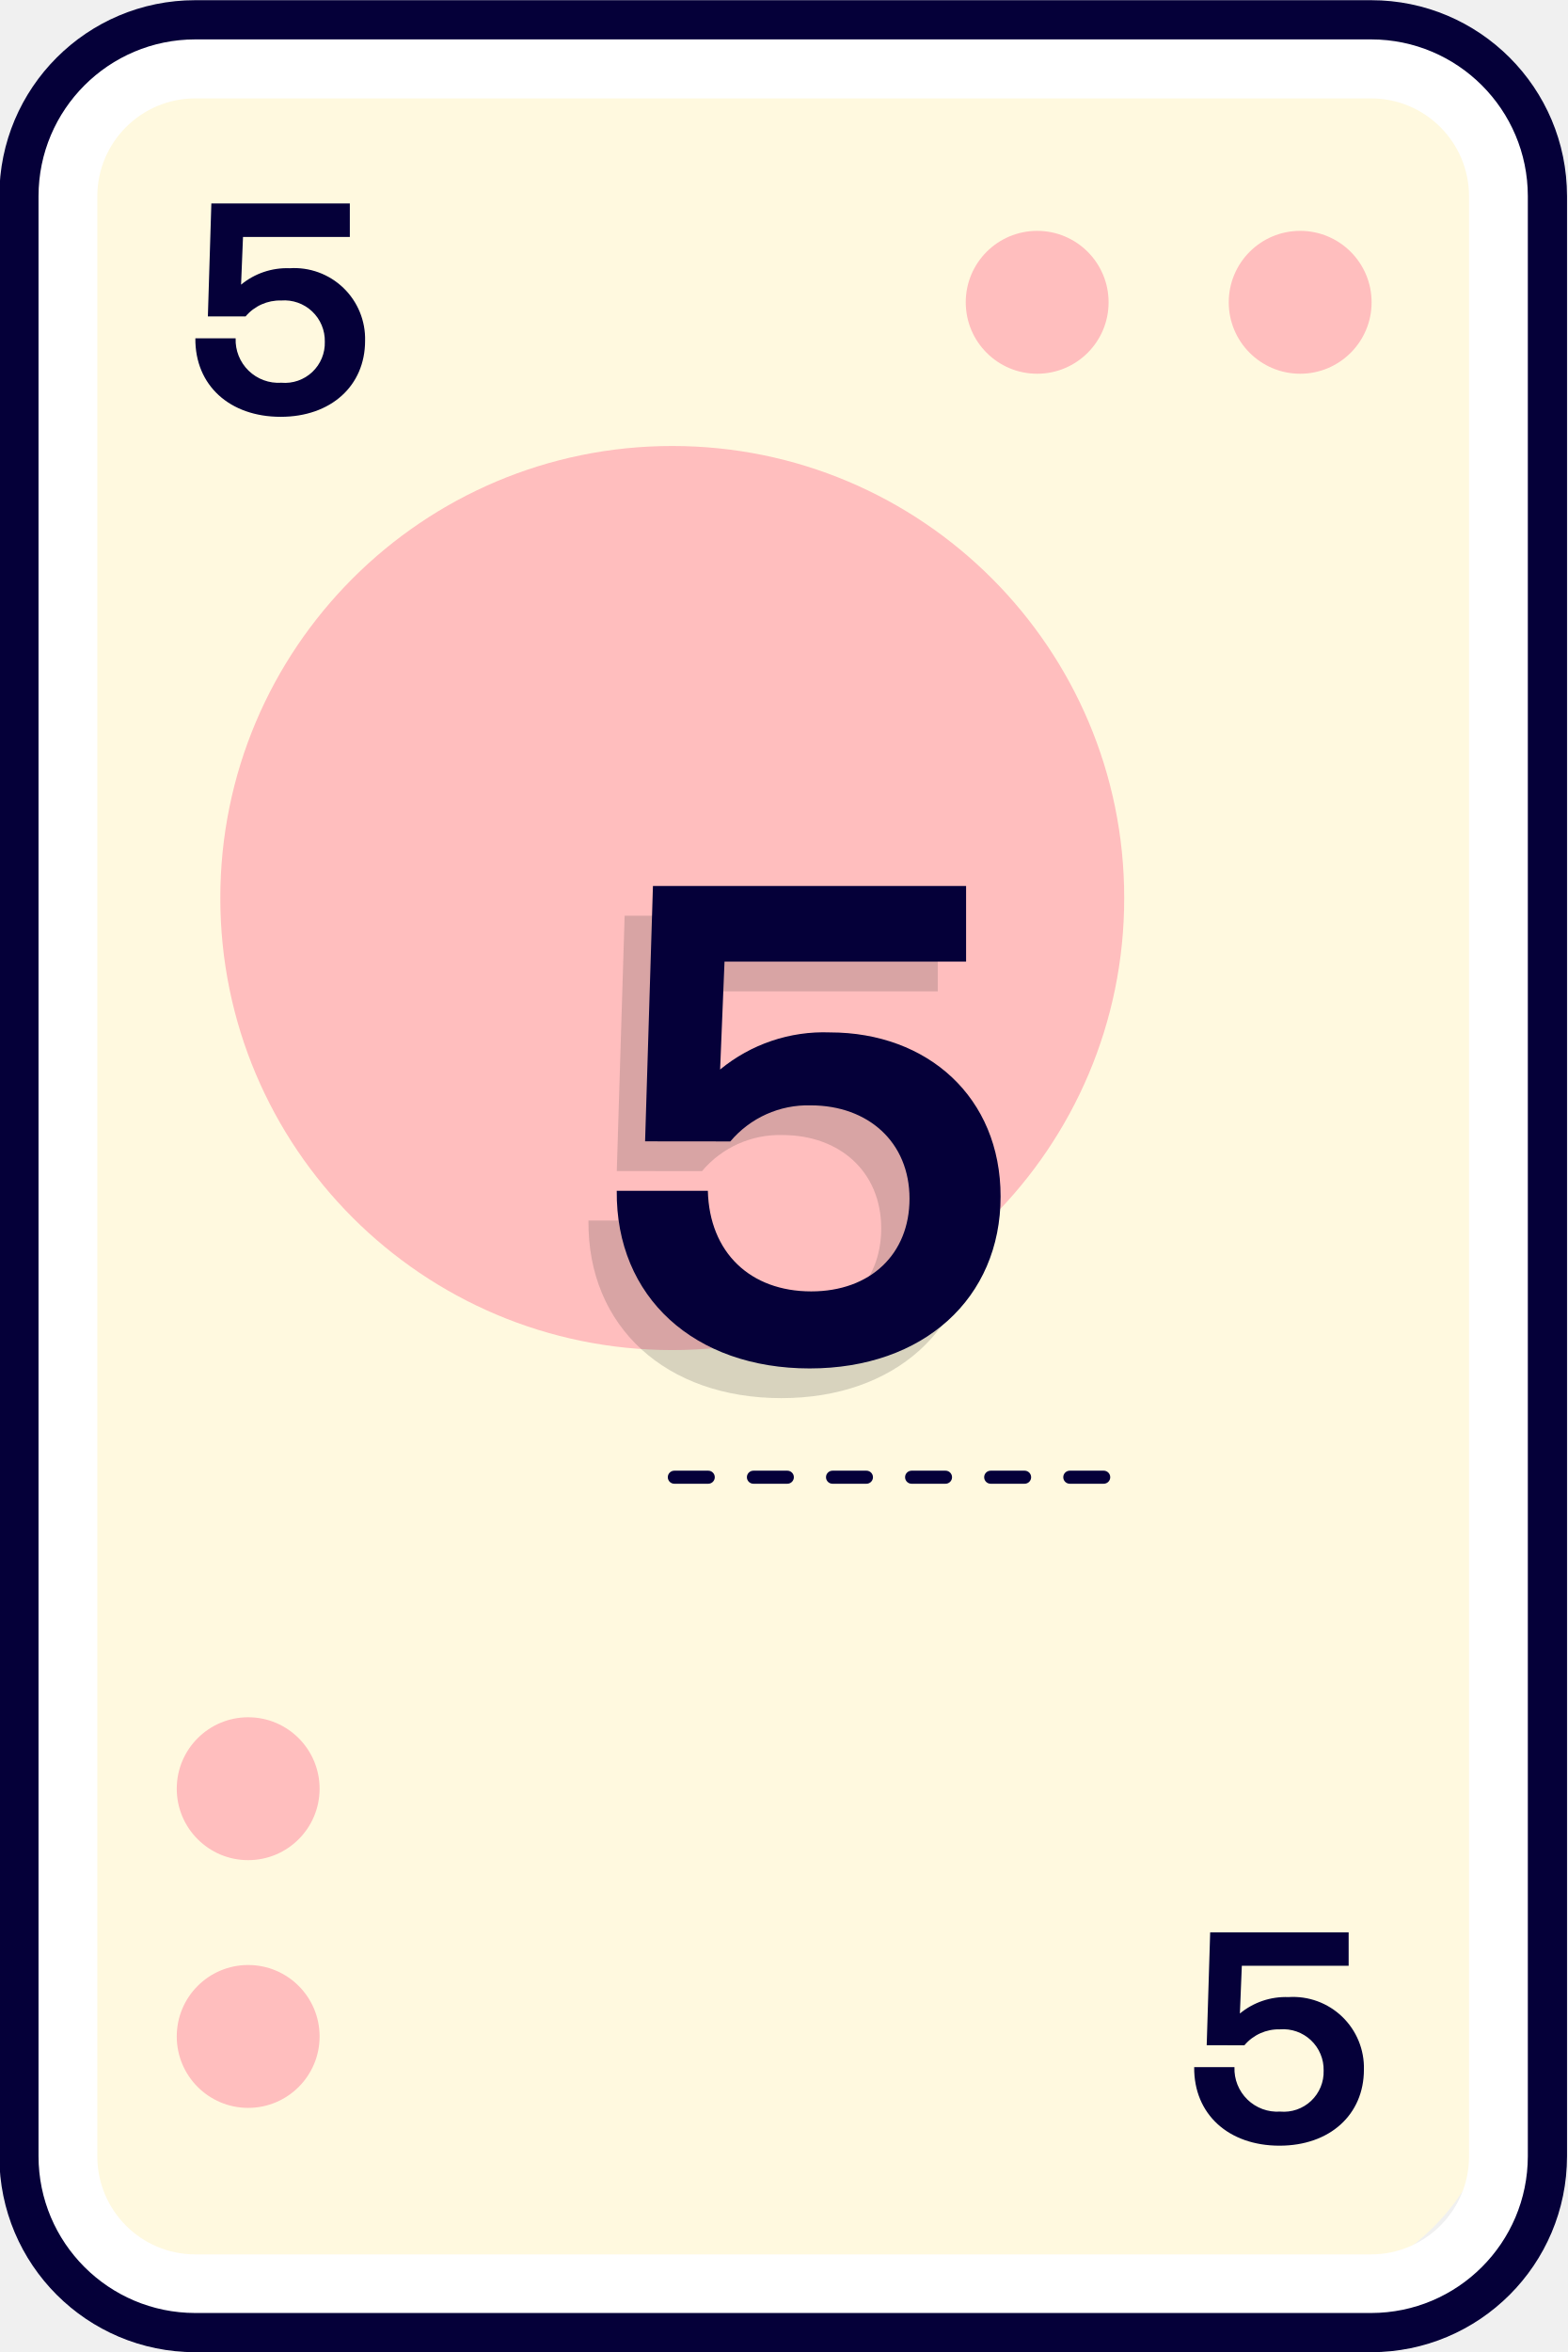
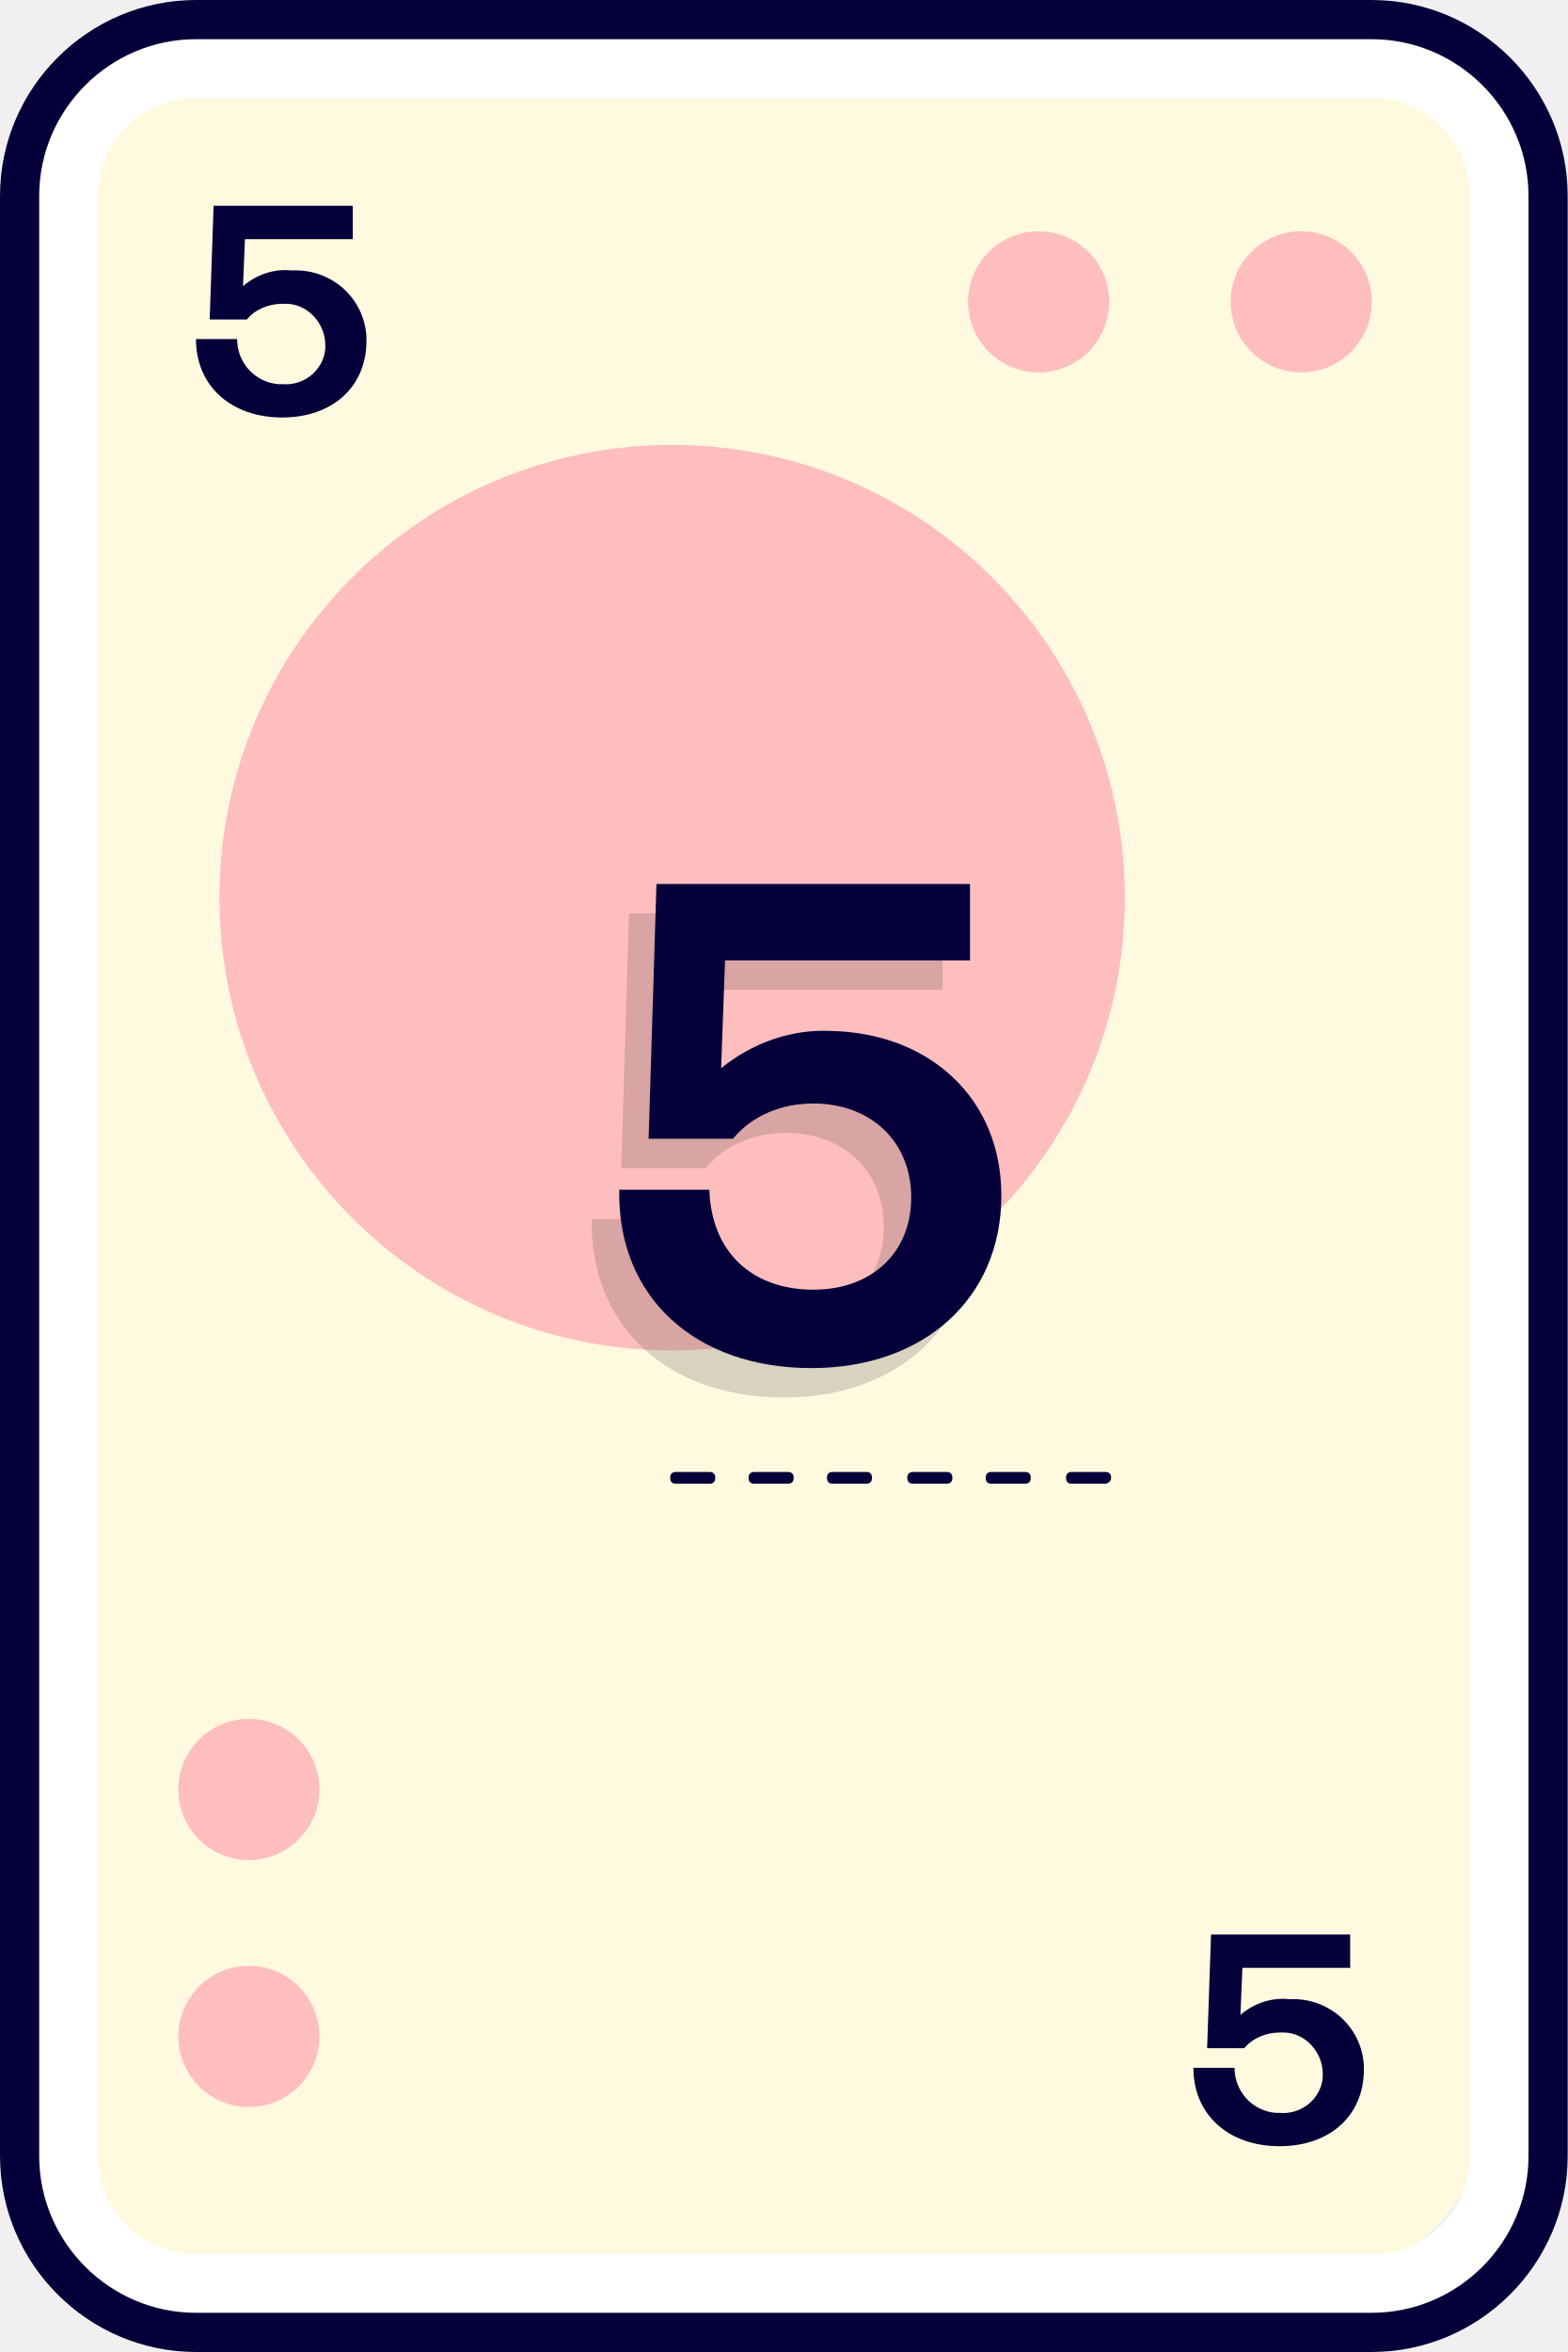
- <svg xmlns="http://www.w3.org/2000/svg" id="Layer_1" data-name="Layer 1" viewBox="0 0 120 180">
-   <defs>
-     <style>
-       .cls-1 {
-         fill: #fff9df;
-       }
- 
-       .cls-2 {
-         fill: #ffbebe;
-       }
- 
-       .cls-3 {
-         fill: #050039;
-       }
- 
-       .cls-4 {
-         opacity: 0.2;
-       }
- 
-       .cls-5 {
-         fill: #3d3d3d;
-       }
- 
-       .cls-6 {
-         fill: #fff;
-       }
-     </style>
-   </defs>
-   <rect class="cls-1" x="-27.376" y="33.332" width="172.563" height="111.913" rx="17.527" ry="17.527" transform="translate(148.1941 30.3834) rotate(90)" />
+ <svg xmlns="http://www.w3.org/2000/svg" version="1.1" id="Layer_1" x="0px" y="0px" viewBox="0 0 80 120" style="enable-background:new 0 0 80 120;" xml:space="preserve">
+   <style type="text/css">
+ 	.st0{fill:#FFF9DF;}
+ 	.st1{fill:#FFBEBE;}
+ 	.st2{fill:#050039;}
+ 	.st3{opacity:0.2;}
+ 	.st4{fill:#3D3D3D;}
+ 	.st5{fill:#FFFFFF;}
+ </style>
+   <path class="st0" d="M76.6,13.7v91.7c0,6.5-5.2,11.7-11.7,11.7H13.7C7.2,117,2,111.8,2,105.4V13.7C2,7.2,7.2,2,13.7,2h51.2  C71.4,2,76.6,7.2,76.6,13.7z" />
  <g>
-     <circle class="cls-2" cx="18.997" cy="136.891" r="5.467" />
-     <circle class="cls-2" cx="18.997" cy="155.85" r="5.467" />
-     <circle class="cls-2" cx="79.391" cy="23.135" r="5.467" />
-     <circle class="cls-2" cx="99.523" cy="23.135" r="5.467" />
+     <circle class="st1" cx="12.7" cy="91.3" r="3.6" />
+     <circle class="st1" cx="12.7" cy="103.9" r="3.6" />
+     <circle class="st1" cx="53" cy="15.4" r="3.6" />
+     <circle class="st1" cx="66.4" cy="15.4" r="3.6" />
  </g>
-   <circle class="cls-2" cx="51.459" cy="68.727" r="34.595" />
-   <path class="cls-3" d="M27.946,26.079c0,3.447-2.609,5.82-6.462,5.82-3.897,0-6.566-2.406-6.53-6.01h3.083a3.284,3.284,0,0,0,3.498,3.402,3.057,3.057,0,0,0,3.328-3.138A3.098,3.098,0,0,0,21.52,22.997a3.435,3.435,0,0,0-2.723,1.221l-2.885-.003.266-8.642h10.6v2.561H18.601l-.148,3.65a5.512,5.512,0,0,1,3.718-1.256A5.423,5.423,0,0,1,27.946,26.079Z" />
-   <path class="cls-3" d="M104.402,158.39c0,3.447-2.609,5.82-6.462,5.82-3.897,0-6.565-2.406-6.53-6.011h3.083a3.284,3.284,0,0,0,3.498,3.403,3.057,3.057,0,0,0,3.328-3.138,3.097,3.097,0,0,0-3.343-3.157,3.437,3.437,0,0,0-2.723,1.22l-2.885-.003.266-8.642h10.6v2.561H95.057l-.148,3.651a5.512,5.512,0,0,1,3.718-1.256A5.423,5.423,0,0,1,104.402,158.39Z" />
-   <g class="cls-4">
-     <path class="cls-5" d="M74.425,93.838c0,7.796-5.902,13.162-14.614,13.162-8.815,0-14.847-5.442-14.767-13.593h6.973c.122,4.734,3.258,7.697,7.91,7.697,4.54,0,7.526-2.86,7.526-7.097,0-4.318-3.16-7.14-7.561-7.14a7.765,7.765,0,0,0-6.156,2.76l-6.524-.007.601-19.542H71.783v5.79H53.292l-.337,8.256a12.473,12.473,0,0,1,8.409-2.84C68.841,81.285,74.425,86.245,74.425,93.838Z" />
+   <circle class="st1" cx="34.3" cy="45.8" r="23.1" />
+   <path class="st2" d="M18.7,17.4c0,2.3-1.7,3.9-4.3,3.9c-2.6,0-4.4-1.6-4.4-4h2.1c0,1.2,0.9,2.2,2.1,2.3c0.1,0,0.2,0,0.2,0  c1.1,0.1,2.1-0.7,2.2-1.8c0-0.1,0-0.2,0-0.2c0-1.1-0.9-2.1-2-2.1c-0.1,0-0.1,0-0.2,0c-0.7,0-1.4,0.3-1.8,0.8l-1.9,0l0.2-5.8h7.1v1.7  h-5.5l-0.1,2.4c0.7-0.6,1.6-0.9,2.5-0.8c2-0.1,3.7,1.4,3.8,3.4C18.7,17.2,18.7,17.3,18.7,17.4z" />
+   <path class="st2" d="M69.6,105.6c0,2.3-1.7,3.9-4.3,3.9c-2.6,0-4.4-1.6-4.4-4H63c0,1.2,0.9,2.2,2.1,2.3c0.1,0,0.2,0,0.2,0  c1.1,0.1,2.1-0.7,2.2-1.8c0-0.1,0-0.2,0-0.2c0-1.1-0.9-2.1-2-2.1c-0.1,0-0.1,0-0.2,0c-0.7,0-1.4,0.3-1.8,0.8l-1.9,0l0.2-5.8h7.1v1.7  h-5.5l-0.1,2.4c0.7-0.6,1.6-0.9,2.5-0.8c2-0.1,3.7,1.4,3.8,3.4C69.6,105.4,69.6,105.5,69.6,105.6z" />
+   <g class="st3">
+     <path class="st4" d="M49.7,62.5c0,5.2-3.9,8.8-9.7,8.8c-5.9,0-9.9-3.6-9.8-9.1h4.6c0.1,3.2,2.2,5.1,5.3,5.1c3,0,5-1.9,5-4.7   c0-2.9-2.1-4.8-5-4.8c-1.6,0-3.1,0.6-4.1,1.8l-4.3,0l0.4-13h16v3.9H35.6l-0.2,5.5c1.6-1.3,3.6-2,5.6-1.9   C45.9,54.2,49.7,57.5,49.7,62.5z" />
  </g>
  <g>
-     <path class="cls-6" d="M104.955,7.53a7.501,7.501,0,0,1,7.494,7.492V165.038a7.501,7.501,0,0,1-7.494,7.492H14.943a7.501,7.501,0,0,1-7.494-7.492V15.021A7.501,7.501,0,0,1,14.943,7.53h90.012m0-7.5H14.943A14.993,14.993,0,0,0-.051,15.021V165.038A14.993,14.993,0,0,0,14.943,180.03h90.012a14.993,14.993,0,0,0,14.994-14.992V15.021A14.993,14.993,0,0,0,104.955.03Z" />
-     <path class="cls-3" d="M104.955,3.015a12.006,12.006,0,0,1,11.994,11.992V165.023a12.007,12.007,0,0,1-11.994,11.992H14.943A12.007,12.007,0,0,1,2.949,165.023V15.006A12.007,12.007,0,0,1,14.943,3.015h90.012m0-3H14.943A14.993,14.993,0,0,0-.051,15.006V165.023a14.993,14.993,0,0,0,14.994,14.992h90.012a14.993,14.993,0,0,0,14.994-14.992V15.006A14.993,14.993,0,0,0,104.955.015Z" />
+     <path class="st5" d="M70,5c2.8,0,5,2.2,5,5v100c0,2.8-2.2,5-5,5H10c-2.8,0-5-2.2-5-5V10c0-2.8,2.2-5,5-5H70 M70,0H10   C4.5,0,0,4.5,0,10v100c0,5.5,4.5,10,10,10c0,0,0,0,0,0h60c5.5,0,10-4.5,10-10V10C80,4.5,75.5,0,70,0z" />
+     <path class="st2" d="M70,2c4.4,0,8,3.6,8,8v100c0,4.4-3.6,8-8,8H10c-4.4,0-8-3.6-8-8V10c0-4.4,3.6-8,8-8H70 M70,0H10   C4.5,0,0,4.5,0,10v100c0,5.5,4.5,10,10,10h60c5.5,0,10-4.5,10-10V10C80,4.5,75.5,0,70,0z" />
  </g>
-   <path class="cls-3" d="M84.483,113.552H81.889a.5.5,0,0,1,0-1h2.595a.5.5,0,0,1,0,1Zm-6.055,0H75.834a.5.5,0,0,1,0-1h2.595a.5.5,0,0,1,0,1Zm-6.054,0H69.78a.5.5,0,0,1,0-1H72.375a.5.5,0,0,1,0,1Zm-6.054,0H63.727a.5.5,0,0,1,0-1h2.595a.5.5,0,0,1,0,1Zm-6.055,0H57.672a.5.5,0,0,1,0-1h2.595a.5.5,0,0,1,0,1Zm-6.054,0H51.618a.5.5,0,0,1,0-1h2.595a.5.5,0,1,1,0,1Z" />
-   <path class="cls-3" d="M76.591,91.565c0,7.796-5.902,13.162-14.614,13.162-8.814,0-14.847-5.442-14.767-13.593h6.973c.122,4.734,3.258,7.697,7.91,7.697,4.54,0,7.526-2.86,7.526-7.097,0-4.318-3.16-7.14-7.56-7.14a7.765,7.765,0,0,0-6.156,2.76l-6.524-.007.601-19.542H73.95v5.79H55.459l-.337,8.256a12.473,12.473,0,0,1,8.409-2.84C71.007,79.013,76.591,83.973,76.591,91.565Z" />
+   <path class="st2" d="M56.4,75.7h-1.7c-0.2,0-0.3-0.1-0.3-0.3s0.1-0.3,0.3-0.3h1.7c0.2,0,0.3,0.1,0.3,0.3S56.5,75.7,56.4,75.7z   M52.3,75.7h-1.7c-0.2,0-0.3-0.1-0.3-0.3s0.1-0.3,0.3-0.3h1.7c0.2,0,0.3,0.1,0.3,0.3S52.5,75.7,52.3,75.7z M48.3,75.7h-1.7  c-0.2,0-0.3-0.1-0.3-0.3s0.1-0.3,0.3-0.3h1.7c0.2,0,0.3,0.1,0.3,0.3S48.5,75.7,48.3,75.7z M44.2,75.7h-1.7c-0.2,0-0.3-0.1-0.3-0.3  s0.1-0.3,0.3-0.3h1.7c0.2,0,0.3,0.1,0.3,0.3S44.4,75.7,44.2,75.7L44.2,75.7z M40.2,75.7h-1.7c-0.2,0-0.3-0.1-0.3-0.3  s0.1-0.3,0.3-0.3h1.7c0.2,0,0.3,0.1,0.3,0.3S40.4,75.7,40.2,75.7L40.2,75.7z M36.2,75.7h-1.7c-0.2,0-0.3-0.1-0.3-0.3  s0.1-0.3,0.3-0.3h1.7c0.2,0,0.3,0.1,0.3,0.3S36.4,75.7,36.2,75.7z" />
+   <path class="st2" d="M51.1,61c0,5.2-3.9,8.8-9.7,8.8c-5.9,0-9.9-3.6-9.8-9.1h4.6c0.1,3.2,2.2,5.1,5.3,5.1c3,0,5-1.9,5-4.7  c0-2.9-2.1-4.8-5-4.8c-1.6,0-3.1,0.6-4.1,1.8l-4.3,0l0.4-13h16v3.9H37l-0.2,5.5c1.6-1.3,3.6-2,5.6-1.9C47.4,52.7,51.1,56,51.1,61z" />
</svg>
